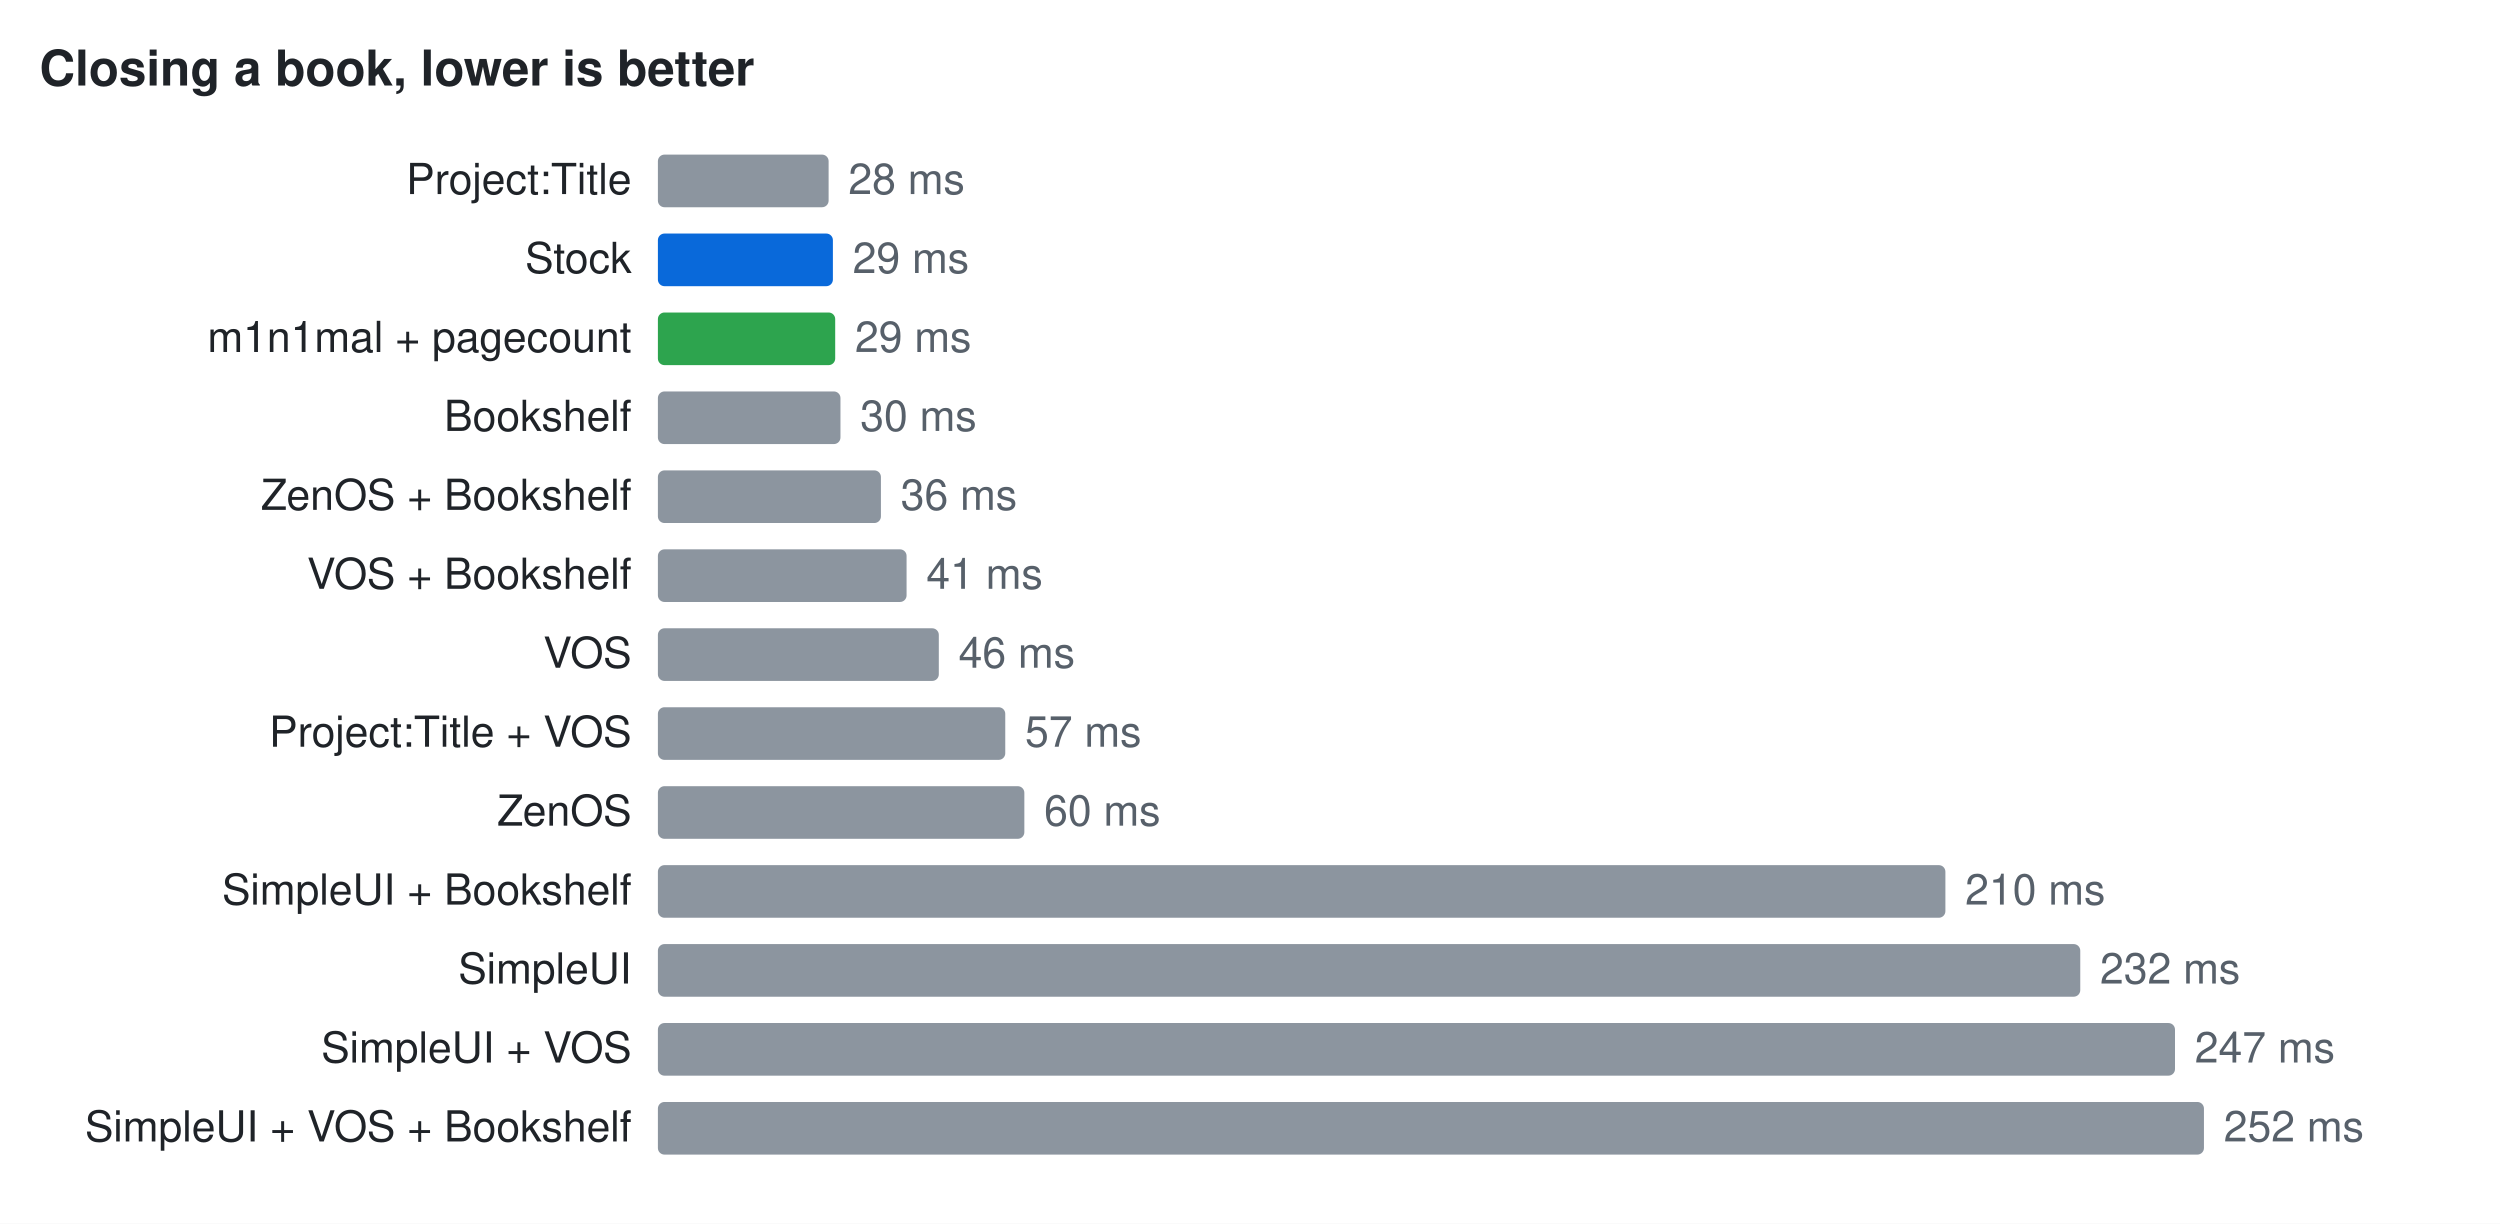
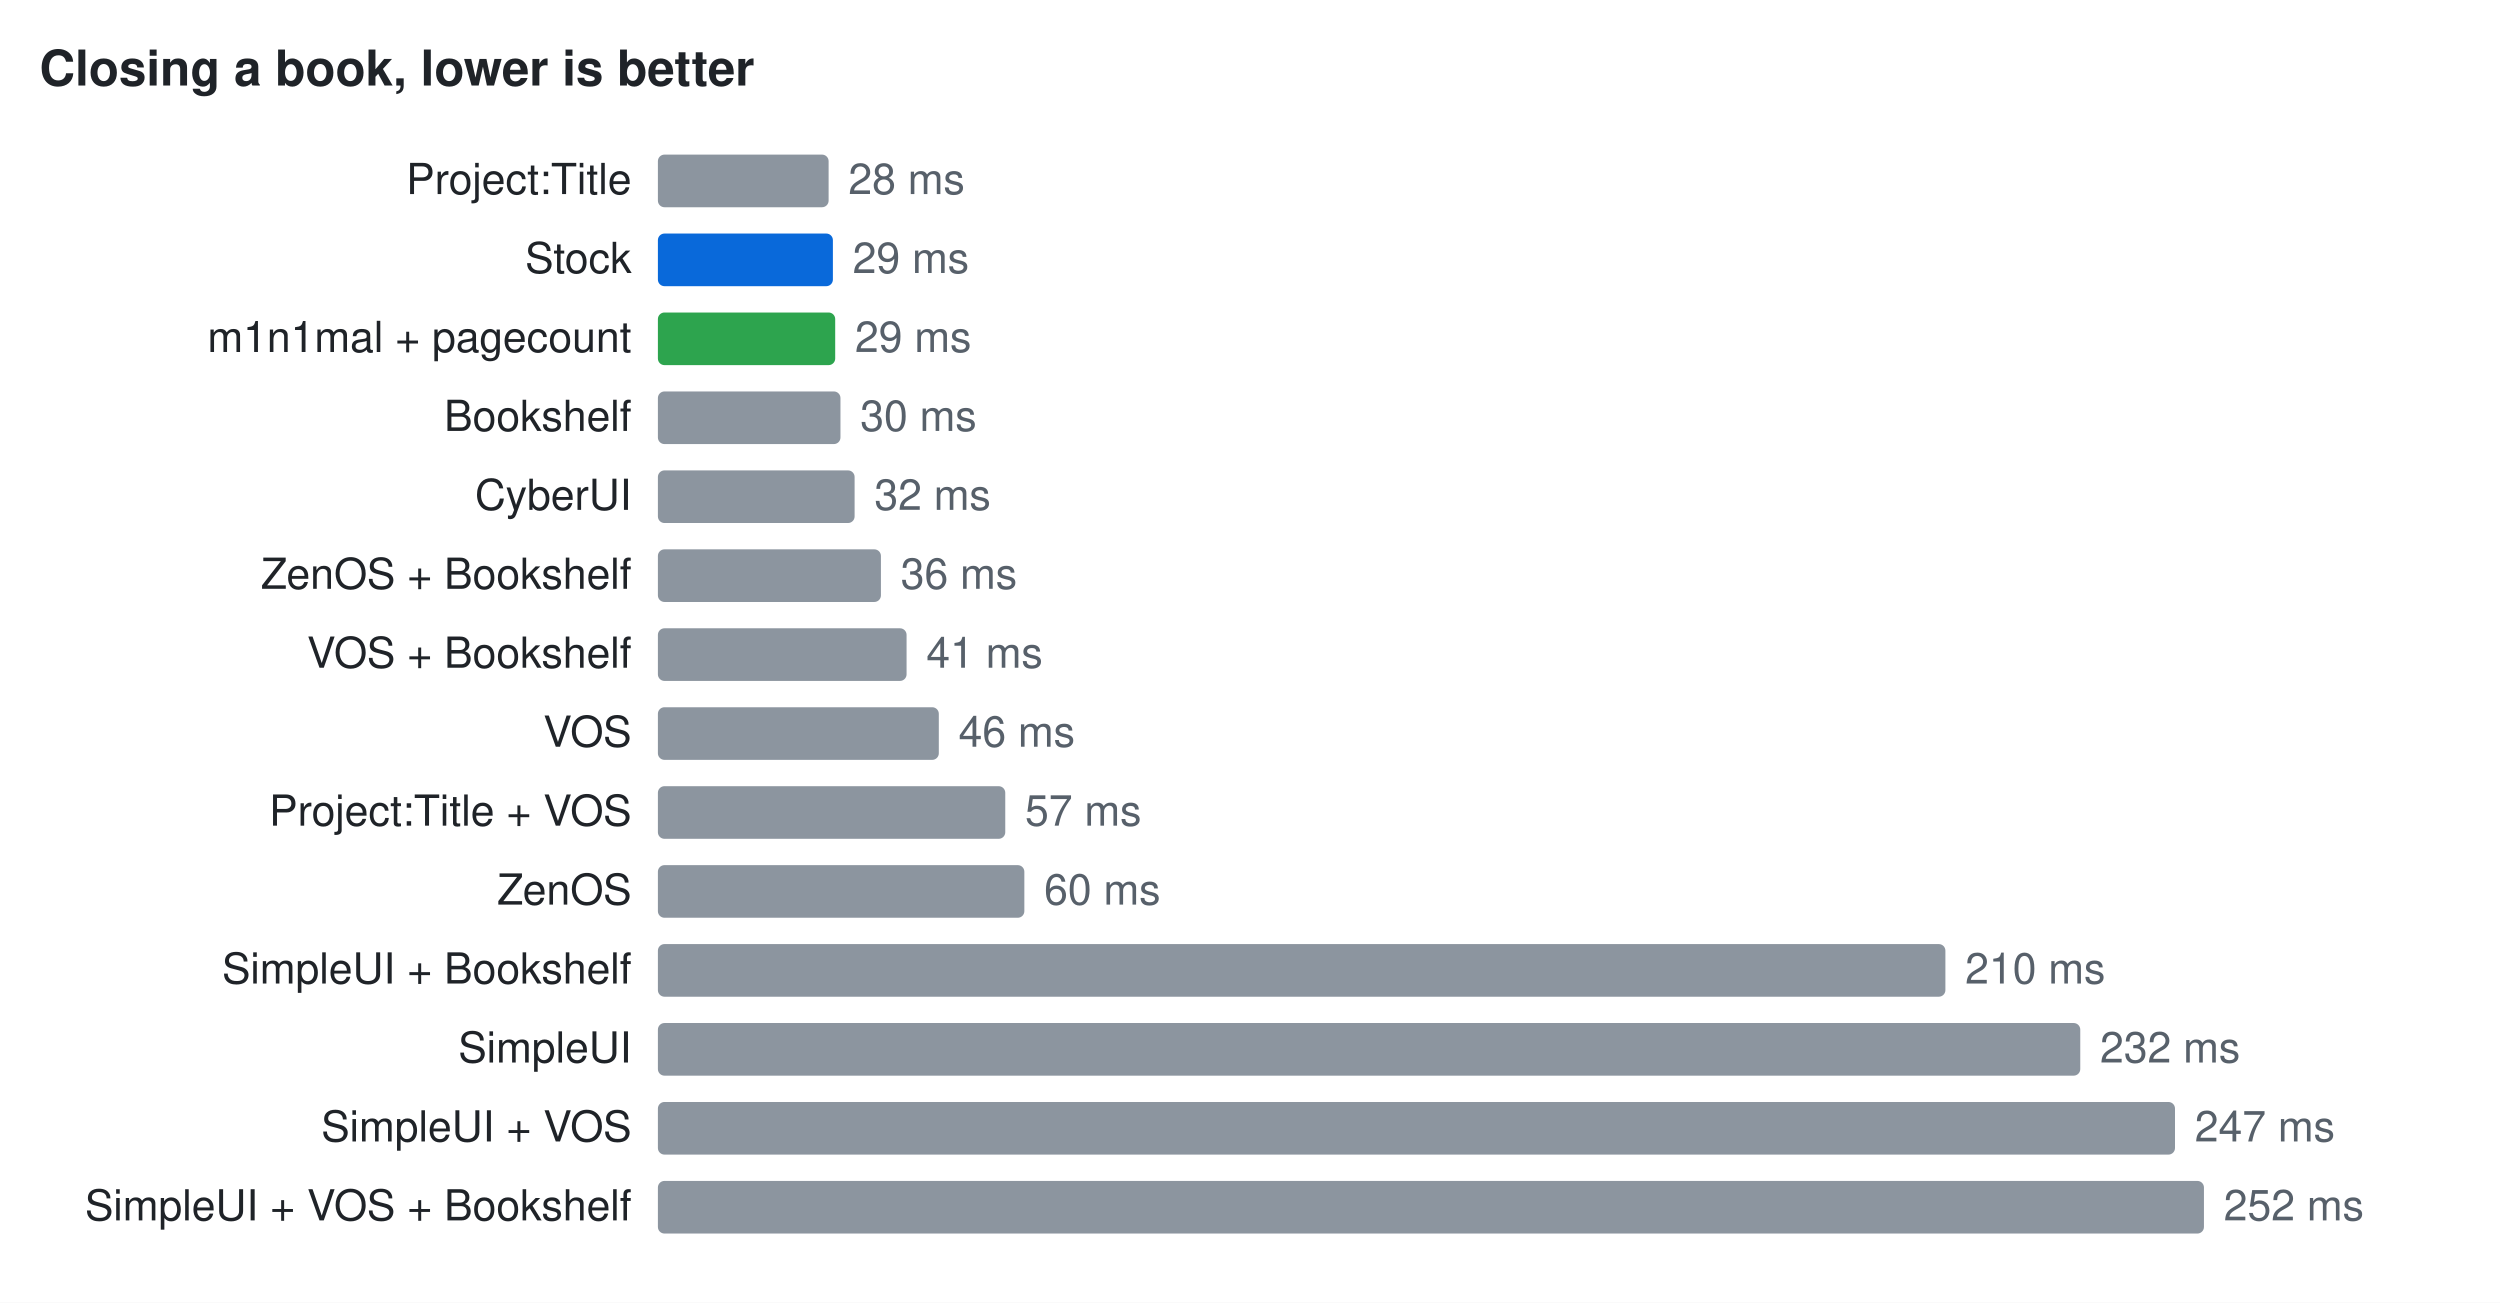
- <svg xmlns="http://www.w3.org/2000/svg" width="760" height="372" viewBox="0 0 760 372" font-family="Helvetica, Arial, sans-serif" font-size="13">
-   <rect width="760" height="372" fill="#ffffff" />
+ <svg xmlns="http://www.w3.org/2000/svg" width="760" height="396" viewBox="0 0 760 396" font-family="Helvetica, Arial, sans-serif" font-size="13">
+   <rect width="760" height="396" fill="#ffffff" />
  <text x="12" y="26" font-size="15" font-weight="bold" fill="#1f2328">Closing a book, lower is better</text>
  <text x="192" y="59" text-anchor="end" fill="#1f2328">Project:Title</text>
  <rect x="200" y="47" width="51.9" height="16" rx="2" fill="#8c959f" />
  <text x="257.9" y="59" fill="#57606a">28 ms</text>
  <text x="192" y="83" text-anchor="end" fill="#1f2328">Stock</text>
  <rect x="200" y="71" width="53.2" height="16" rx="2" fill="#0969da" />
  <text x="259.2" y="83" fill="#57606a">29 ms</text>
  <text x="192" y="107" text-anchor="end" fill="#1f2328">m1n1mal + pagecount</text>
  <rect x="200" y="95" width="53.9" height="16" rx="2" fill="#2da44e" />
  <text x="259.9" y="107" fill="#57606a">29 ms</text>
  <text x="192" y="131" text-anchor="end" fill="#1f2328">Bookshelf</text>
  <rect x="200" y="119" width="55.5" height="16" rx="2" fill="#8c959f" />
  <text x="261.5" y="131" fill="#57606a">30 ms</text>
-   <text x="192" y="155" text-anchor="end" fill="#1f2328">ZenOS + Bookshelf</text>
-   <rect x="200" y="143" width="67.8" height="16" rx="2" fill="#8c959f" />
-   <text x="273.8" y="155" fill="#57606a">36 ms</text>
-   <text x="192" y="179" text-anchor="end" fill="#1f2328">VOS + Bookshelf</text>
-   <rect x="200" y="167" width="75.6" height="16" rx="2" fill="#8c959f" />
-   <text x="281.6" y="179" fill="#57606a">41 ms</text>
-   <text x="192" y="203" text-anchor="end" fill="#1f2328">VOS</text>
-   <rect x="200" y="191" width="85.4" height="16" rx="2" fill="#8c959f" />
-   <text x="291.4" y="203" fill="#57606a">46 ms</text>
-   <text x="192" y="227" text-anchor="end" fill="#1f2328">Project:Title + VOS</text>
-   <rect x="200" y="215" width="105.6" height="16" rx="2" fill="#8c959f" />
-   <text x="311.6" y="227" fill="#57606a">57 ms</text>
-   <text x="192" y="251" text-anchor="end" fill="#1f2328">ZenOS</text>
-   <rect x="200" y="239" width="111.4" height="16" rx="2" fill="#8c959f" />
-   <text x="317.4" y="251" fill="#57606a">60 ms</text>
-   <text x="192" y="275" text-anchor="end" fill="#1f2328">SimpleUI + Bookshelf</text>
-   <rect x="200" y="263" width="391.4" height="16" rx="2" fill="#8c959f" />
-   <text x="597.4" y="275" fill="#57606a">210 ms</text>
-   <text x="192" y="299" text-anchor="end" fill="#1f2328">SimpleUI</text>
-   <rect x="200" y="287" width="432.4" height="16" rx="2" fill="#8c959f" />
-   <text x="638.4" y="299" fill="#57606a">232 ms</text>
-   <text x="192" y="323" text-anchor="end" fill="#1f2328">SimpleUI + VOS</text>
-   <rect x="200" y="311" width="461.2" height="16" rx="2" fill="#8c959f" />
-   <text x="667.2" y="323" fill="#57606a">247 ms</text>
-   <text x="192" y="347" text-anchor="end" fill="#1f2328">SimpleUI + VOS + Bookshelf</text>
-   <rect x="200" y="335" width="470.0" height="16" rx="2" fill="#8c959f" />
-   <text x="676.0" y="347" fill="#57606a">252 ms</text>
+   <text x="192" y="155" text-anchor="end" fill="#1f2328">CyberUI</text>
+   <rect x="200" y="143" width="59.8" height="16" rx="2" fill="#8c959f" />
+   <text x="265.8" y="155" fill="#57606a">32 ms</text>
+   <text x="192" y="179" text-anchor="end" fill="#1f2328">ZenOS + Bookshelf</text>
+   <rect x="200" y="167" width="67.8" height="16" rx="2" fill="#8c959f" />
+   <text x="273.8" y="179" fill="#57606a">36 ms</text>
+   <text x="192" y="203" text-anchor="end" fill="#1f2328">VOS + Bookshelf</text>
+   <rect x="200" y="191" width="75.6" height="16" rx="2" fill="#8c959f" />
+   <text x="281.6" y="203" fill="#57606a">41 ms</text>
+   <text x="192" y="227" text-anchor="end" fill="#1f2328">VOS</text>
+   <rect x="200" y="215" width="85.4" height="16" rx="2" fill="#8c959f" />
+   <text x="291.4" y="227" fill="#57606a">46 ms</text>
+   <text x="192" y="251" text-anchor="end" fill="#1f2328">Project:Title + VOS</text>
+   <rect x="200" y="239" width="105.6" height="16" rx="2" fill="#8c959f" />
+   <text x="311.6" y="251" fill="#57606a">57 ms</text>
+   <text x="192" y="275" text-anchor="end" fill="#1f2328">ZenOS</text>
+   <rect x="200" y="263" width="111.4" height="16" rx="2" fill="#8c959f" />
+   <text x="317.4" y="275" fill="#57606a">60 ms</text>
+   <text x="192" y="299" text-anchor="end" fill="#1f2328">SimpleUI + Bookshelf</text>
+   <rect x="200" y="287" width="391.4" height="16" rx="2" fill="#8c959f" />
+   <text x="597.4" y="299" fill="#57606a">210 ms</text>
+   <text x="192" y="323" text-anchor="end" fill="#1f2328">SimpleUI</text>
+   <rect x="200" y="311" width="432.4" height="16" rx="2" fill="#8c959f" />
+   <text x="638.4" y="323" fill="#57606a">232 ms</text>
+   <text x="192" y="347" text-anchor="end" fill="#1f2328">SimpleUI + VOS</text>
+   <rect x="200" y="335" width="461.2" height="16" rx="2" fill="#8c959f" />
+   <text x="667.2" y="347" fill="#57606a">247 ms</text>
+   <text x="192" y="371" text-anchor="end" fill="#1f2328">SimpleUI + VOS + Bookshelf</text>
+   <rect x="200" y="359" width="470.0" height="16" rx="2" fill="#8c959f" />
+   <text x="676.0" y="371" fill="#57606a">252 ms</text>
</svg>
